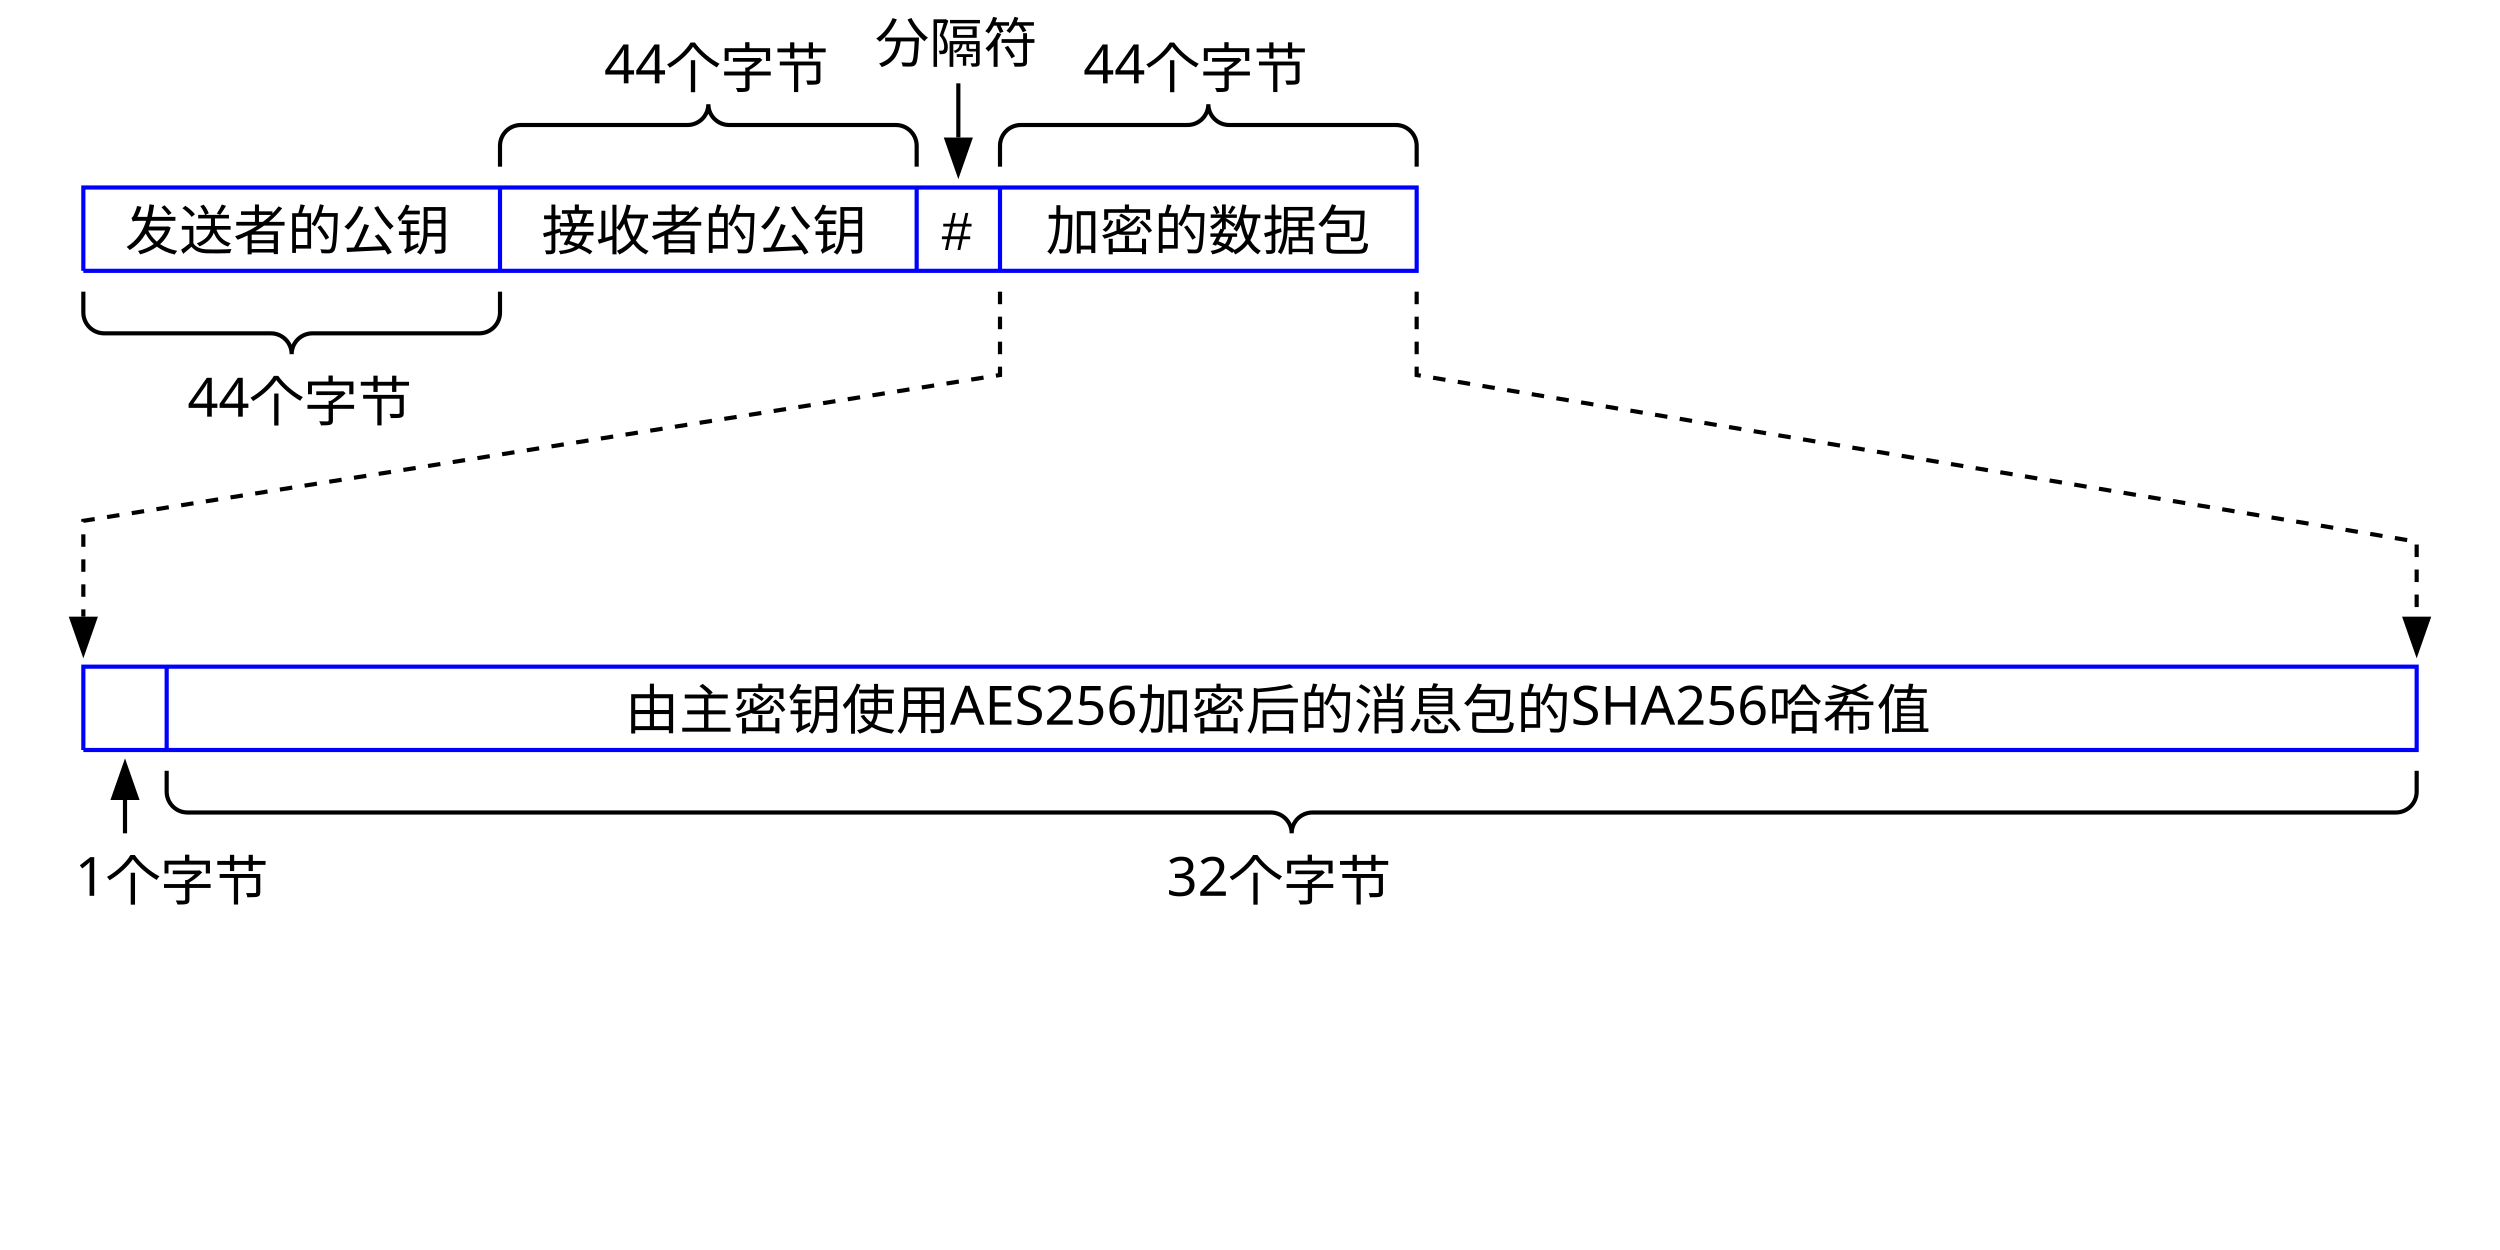
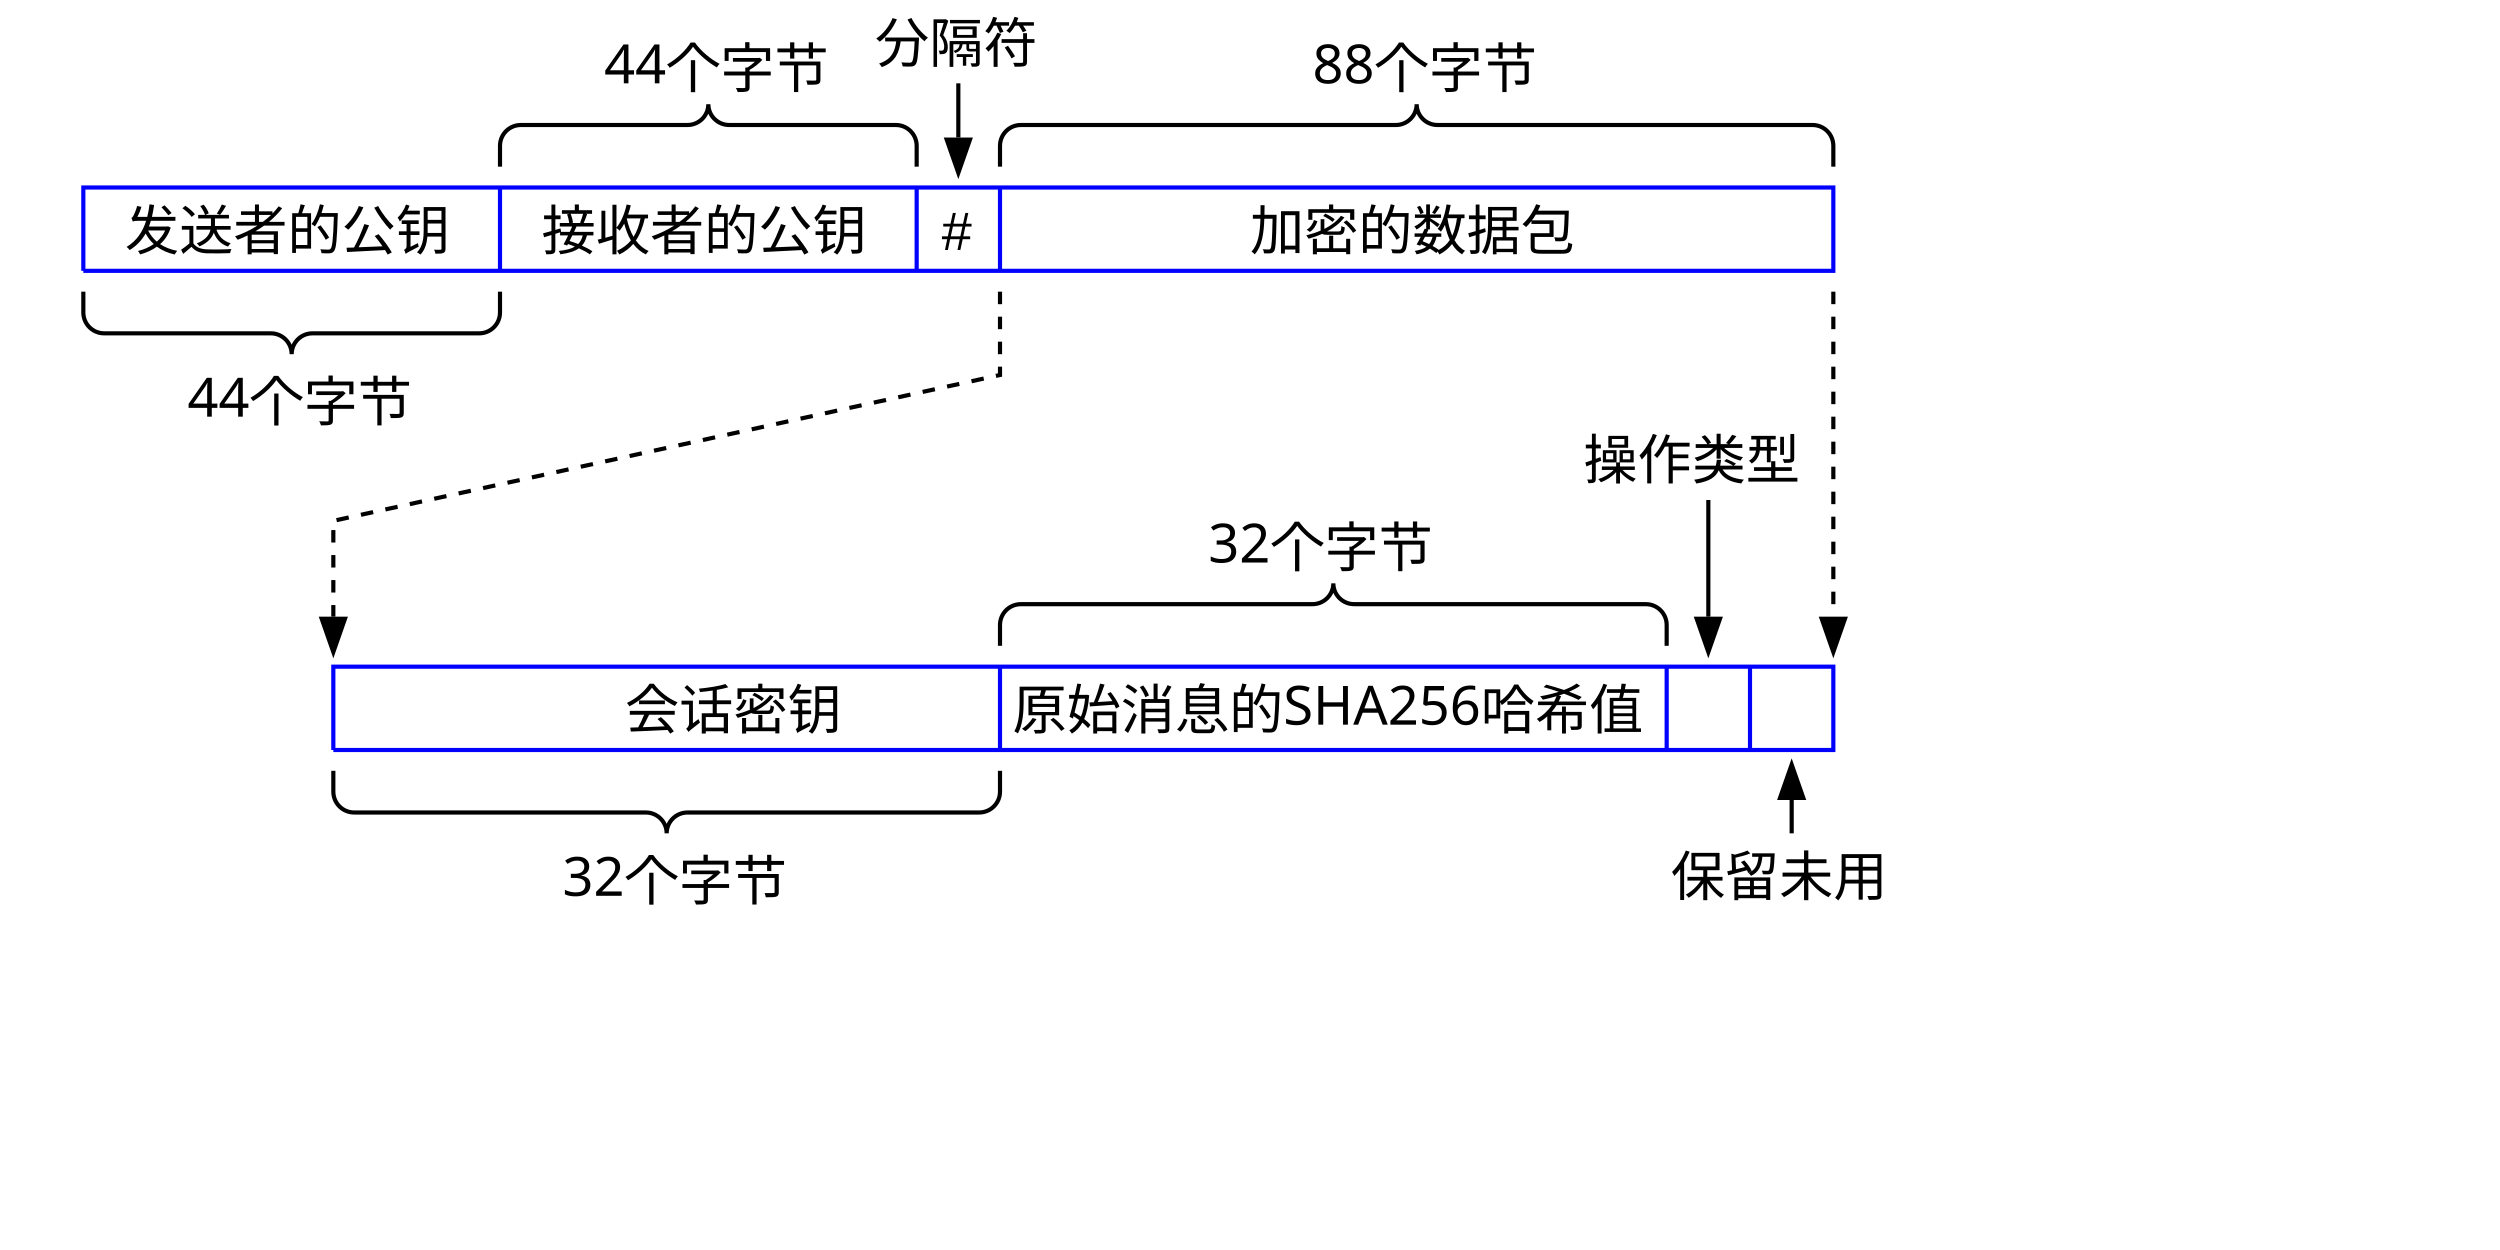
<svg xmlns="http://www.w3.org/2000/svg" version="1.1" width="600" height="300">
  <defs>
    <marker id="arrowhead" markerWidth="10" markerHeight="7" refX="0" refY="3.5" orient="auto">
      <polygon points="0 0, 10 3.5, 0 7" />
    </marker>
  </defs>
  <text x="30" y="60" style="font-size:13px;font-family:'Microsoft Yahei'">发送者的公钥</text>
  <text x="130" y="60" style="font-size:13px;font-family:'Microsoft Yahei'">接收者的公钥</text>
-   <text x="251" y="60" style="font-size:13px;font-family:'Microsoft Yahei'">加密的数据包</text>
+   <text x="300" y="60" style="font-size:13px;font-family:'Microsoft Yahei'">加密的数据包</text>
  <text x="226" y="60" style="font-size:13px;font-family:'Arial'">#</text>
  <path d="M 230 20 V 33" stroke="#000000" stroke-width="1" fill="none" marker-end="url(#arrowhead)" />
  <text x="210" y="15" style="font-size:13px;font-family:'Microsoft Yahei'">分隔符</text>
-   <path d="M 20 65 h 320 v -20 h -320 v 20" stroke="#0000FF" stroke-width="1" fill="none" />
+   <path d="M 20 65 h 420 v -20 h -420 v 20" stroke="#0000FF" stroke-width="1" fill="none" />
  <path d="M 120 45 v 20" stroke="#0000FF" stroke-width="1" fill="none" />
  <path d="M 220 45 v 20" stroke="#0000FF" stroke-width="1" fill="none" />
  <path d="M 240 45 v 20" stroke="#0000FF" stroke-width="1" fill="none" />
  <path d="M 20 70 v 5 a 5 5 0 0 0 5 5 h 40 a 5 5 0 0 1 5 5 a 5 5 0 0 1 5 -5 h 40 a 5 5 0 0 0 5 -5 v -5" stroke="#000000" stroke-width="1" fill="none" />
  <text x="145" y="20" style="font-size:13px;font-family:'Microsoft Yahei'">44个字节</text>
  <text x="45" y="100" style="font-size:13px;font-family:'Microsoft Yahei'">44个字节</text>
-   <text x="260" y="20" style="font-size:13px;font-family:'Microsoft Yahei'">44个字节</text>
+   <text x="315" y="20" style="font-size:13px;font-family:'Microsoft Yahei'">88个字节</text>
  <path d="M 120 40 v -5 a 5 5 0 0 1 5 -5 h 40 a 5 5 0 0 0 5 -5 a 5 5 0 0 0 5 5 h 40 a 5 5 0 0 1 5 5 v 5" stroke="#000000" stroke-width="1" fill="none" />
-   <path d="M 240 40 v -5 a 5 5 0 0 1 5 -5 h 40 a 5 5 0 0 0 5 -5 a 5 5 0 0 0 5 5 h 40 a 5 5 0 0 1 5 5 v 5" stroke="#000000" stroke-width="1" fill="none" />
-   <path d="M 240 70 v 20 L 20 125 V 148" stroke="#000000" stroke-width="1" stroke-dasharray="3,3" fill="none" marker-end="url(#arrowhead)" />
-   <path d="M 340 70 v 20 L 580 130 V 148" stroke="#000000" stroke-width="1" stroke-dasharray="3,3" fill="none" marker-end="url(#arrowhead)" />
-   <path d="M 20 180 h 560 v -20 h -560 v 20" stroke="#0000FF" stroke-width="1" fill="none" />
-   <path d="M 40 160 v 20" stroke="#0000FF" stroke-width="1" fill="none" />
-   <path d="M 30 200 V 192" stroke="#000000" stroke-width="1" fill="none" marker-end="url(#arrowhead)" />
-   <path d="M 40 185 v 5 a 5 5 0 0 0 5 5 h 260 a 5 5 0 0 1 5 5 a 5 5 0 0 1 5 -5 h 260 a 5 5 0 0 0 5 -5 v -5" stroke="#000000" stroke-width="1" fill="none" />
-   <text x="150" y="175" style="font-size:13px;font-family:'Microsoft Yahei'">由主密钥使用AES256加密后的消息包的SHA256哈希值</text>
-   <text x="18" y="215" style="font-size:13px;font-family:'Microsoft Yahei'">1个字节</text>
-   <text x="280" y="215" style="font-size:13px;font-family:'Microsoft Yahei'">32个字节</text>
+   <path d="M 240 40 v -5 a 5 5 0 0 1 5 -5 h 90 a 5 5 0 0 0 5 -5 a 5 5 0 0 0 5 5 h 90 a 5 5 0 0 1 5 5 v 5" stroke="#000000" stroke-width="1" fill="none" />
+   <path d="M 240 70 v 20 L 80 125 V 148" stroke="#000000" stroke-width="1" stroke-dasharray="3,3" fill="none" marker-end="url(#arrowhead)" />
+   <path d="M 440 70 v 20 V 148" stroke="#000000" stroke-width="1" stroke-dasharray="3,3" fill="none" marker-end="url(#arrowhead)" />
+   <path d="M 80 180 h 360 v -20 h -360 v 20" stroke="#0000FF" stroke-width="1" fill="none" />
+   <path d="M 240 160 v 20" stroke="#0000FF" stroke-width="1" fill="none" />
+   <path d="M 400 160 v 20" stroke="#0000FF" stroke-width="1" fill="none" />
+   <path d="M 420 160 v 20" stroke="#0000FF" stroke-width="1" fill="none" />
+   <path d="M 410 120 V 148" stroke="#000000" stroke-width="1" fill="none" marker-end="url(#arrowhead)" />
+   <path d="M 430 200 V 192" stroke="#000000" stroke-width="1" fill="none" marker-end="url(#arrowhead)" />
+   <path d="M 80 185 v 5 a 5 5 0 0 0 5 5 h 70 a 5 5 0 0 1 5 5 a 5 5 0 0 1 5 -5 h 70 a 5 5 0 0 0 5 -5 v -5" stroke="#000000" stroke-width="1" fill="none" />
+   <path d="M 240 155 v -5 a 5 5 0 0 1 5 -5 h 70 a 5 5 0 0 0 5 -5 a 5 5 0 0 0 5 5 h 70 a 5 5 0 0 1 5 5 v 5" stroke="#000000" stroke-width="1" fill="none" />
+   <text x="380" y="115" style="font-size:13px;font-family:'Microsoft Yahei'">操作类型</text>
+   <text x="150" y="175" style="font-size:13px;font-family:'Microsoft Yahei'">会话密钥</text>
+   <text x="243" y="175" style="font-size:13px;font-family:'Microsoft Yahei'">原始消息的SHA256哈希值</text>
+   <text x="135" y="215" style="font-size:13px;font-family:'Microsoft Yahei'">32个字节</text>
+   <text x="290" y="135" style="font-size:13px;font-family:'Microsoft Yahei'">32个字节</text>
+   <text x="401" y="215" style="font-size:13px;font-family:'Microsoft Yahei'">保留未用</text>
</svg>
